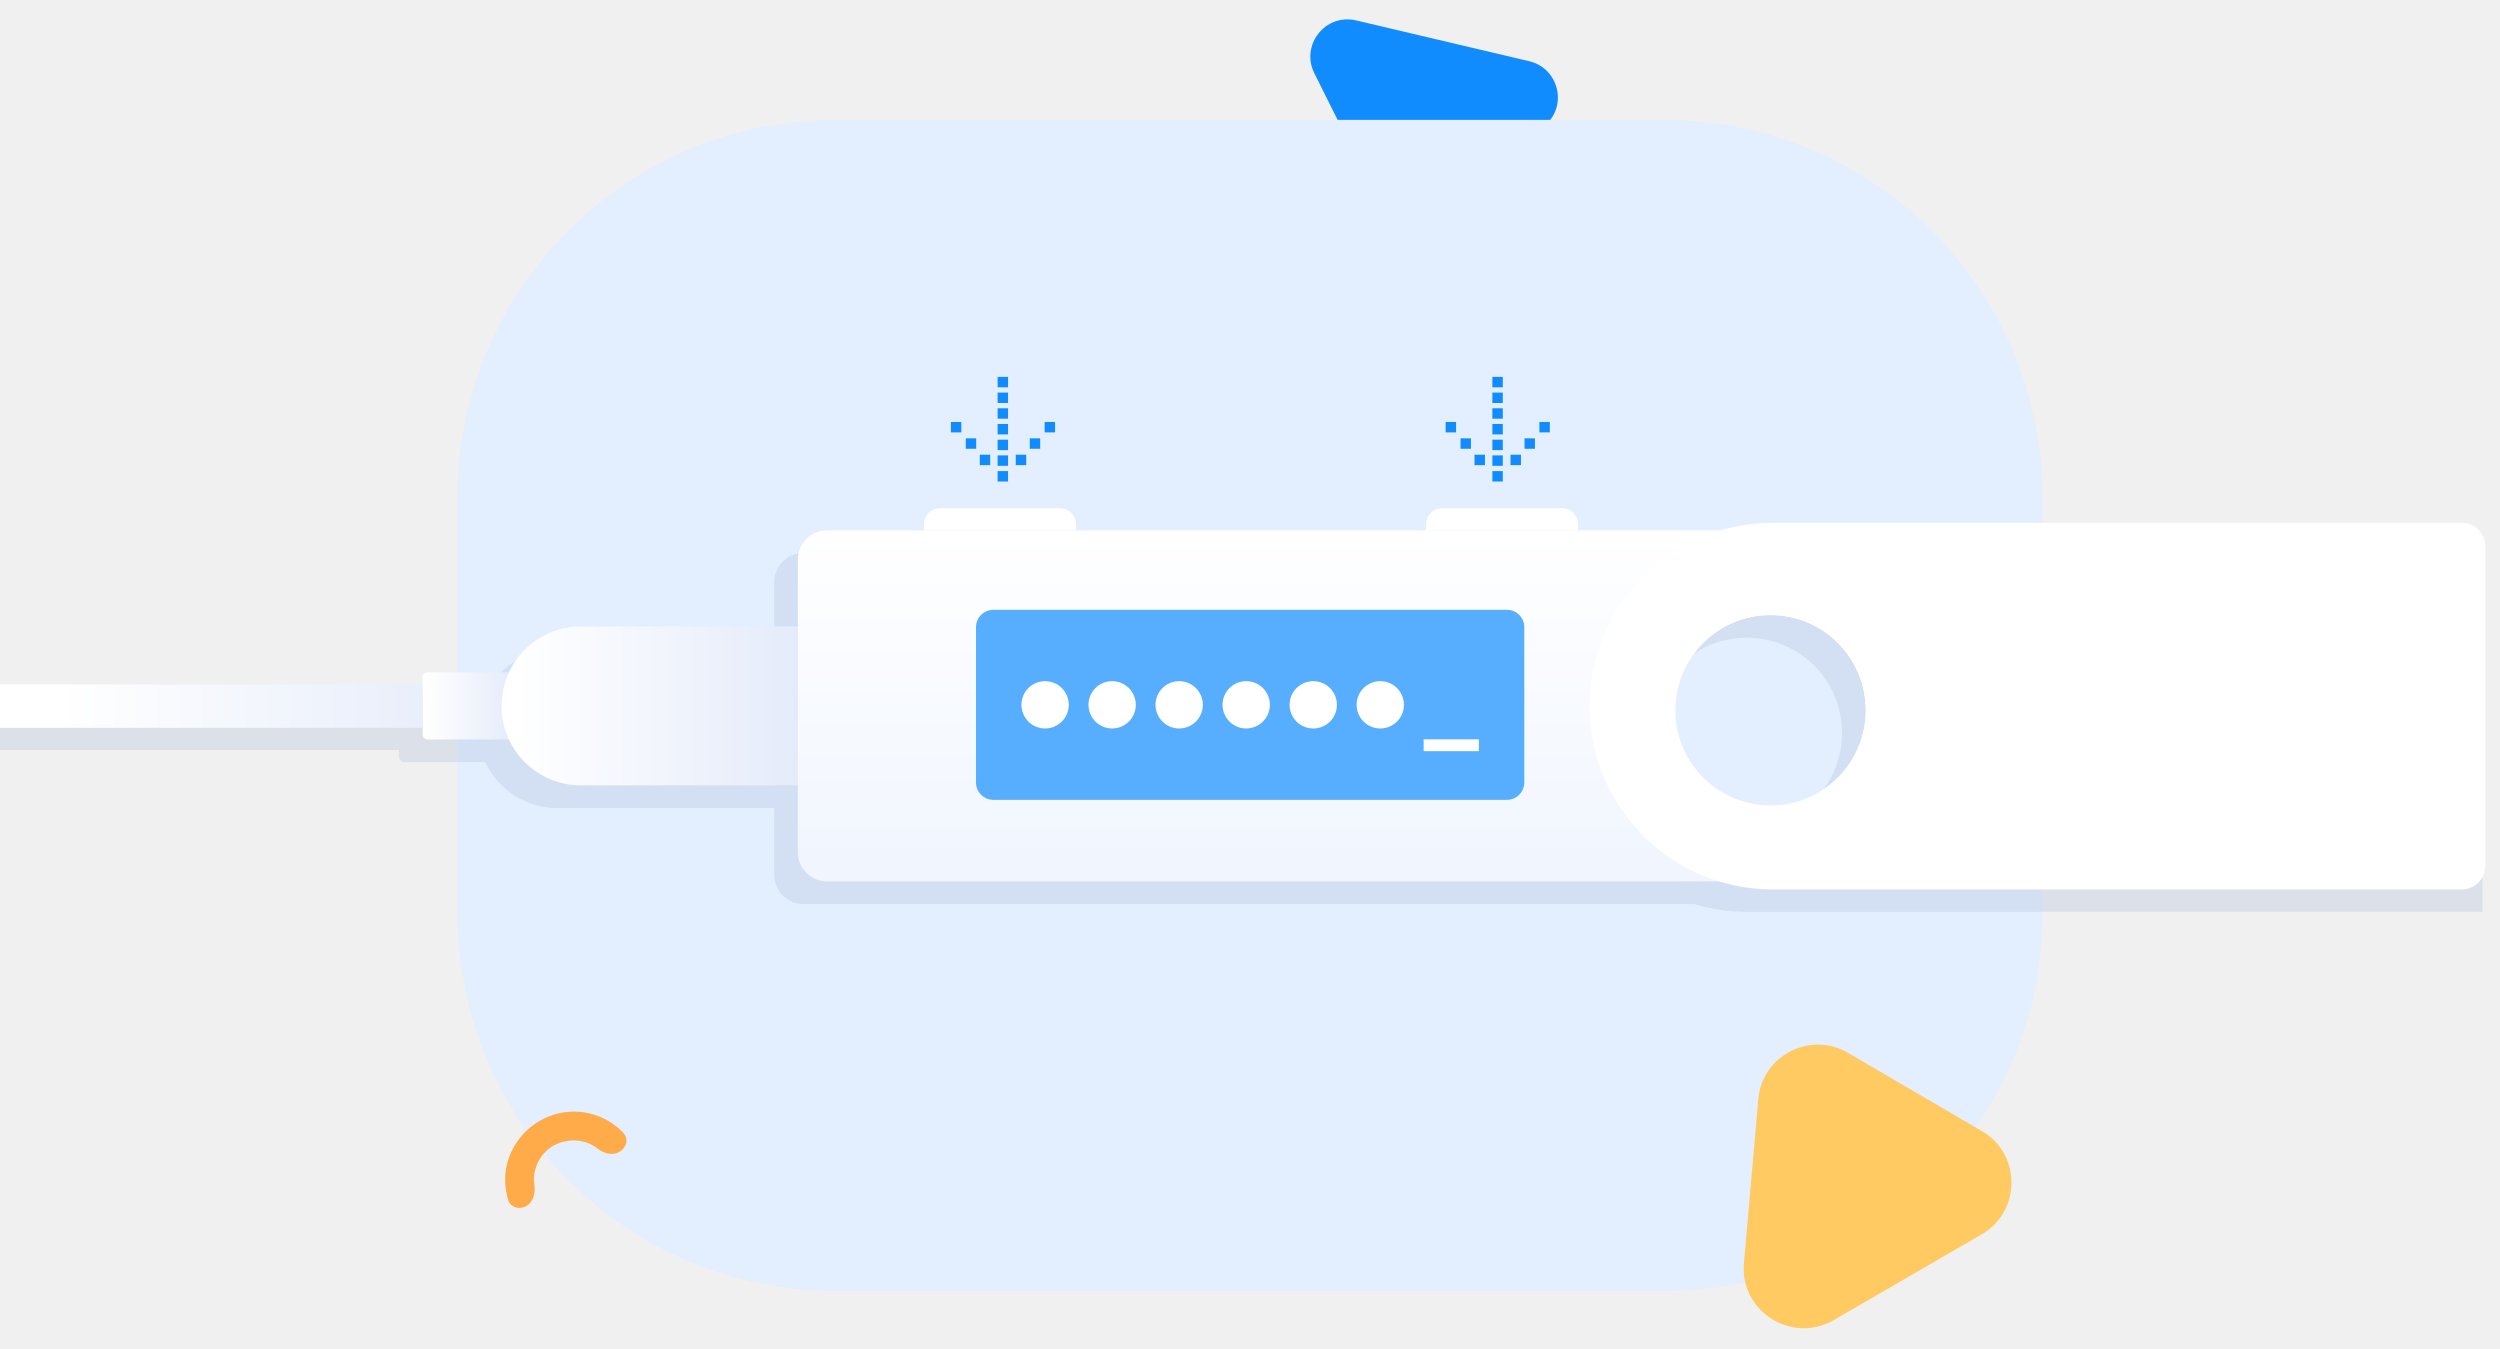
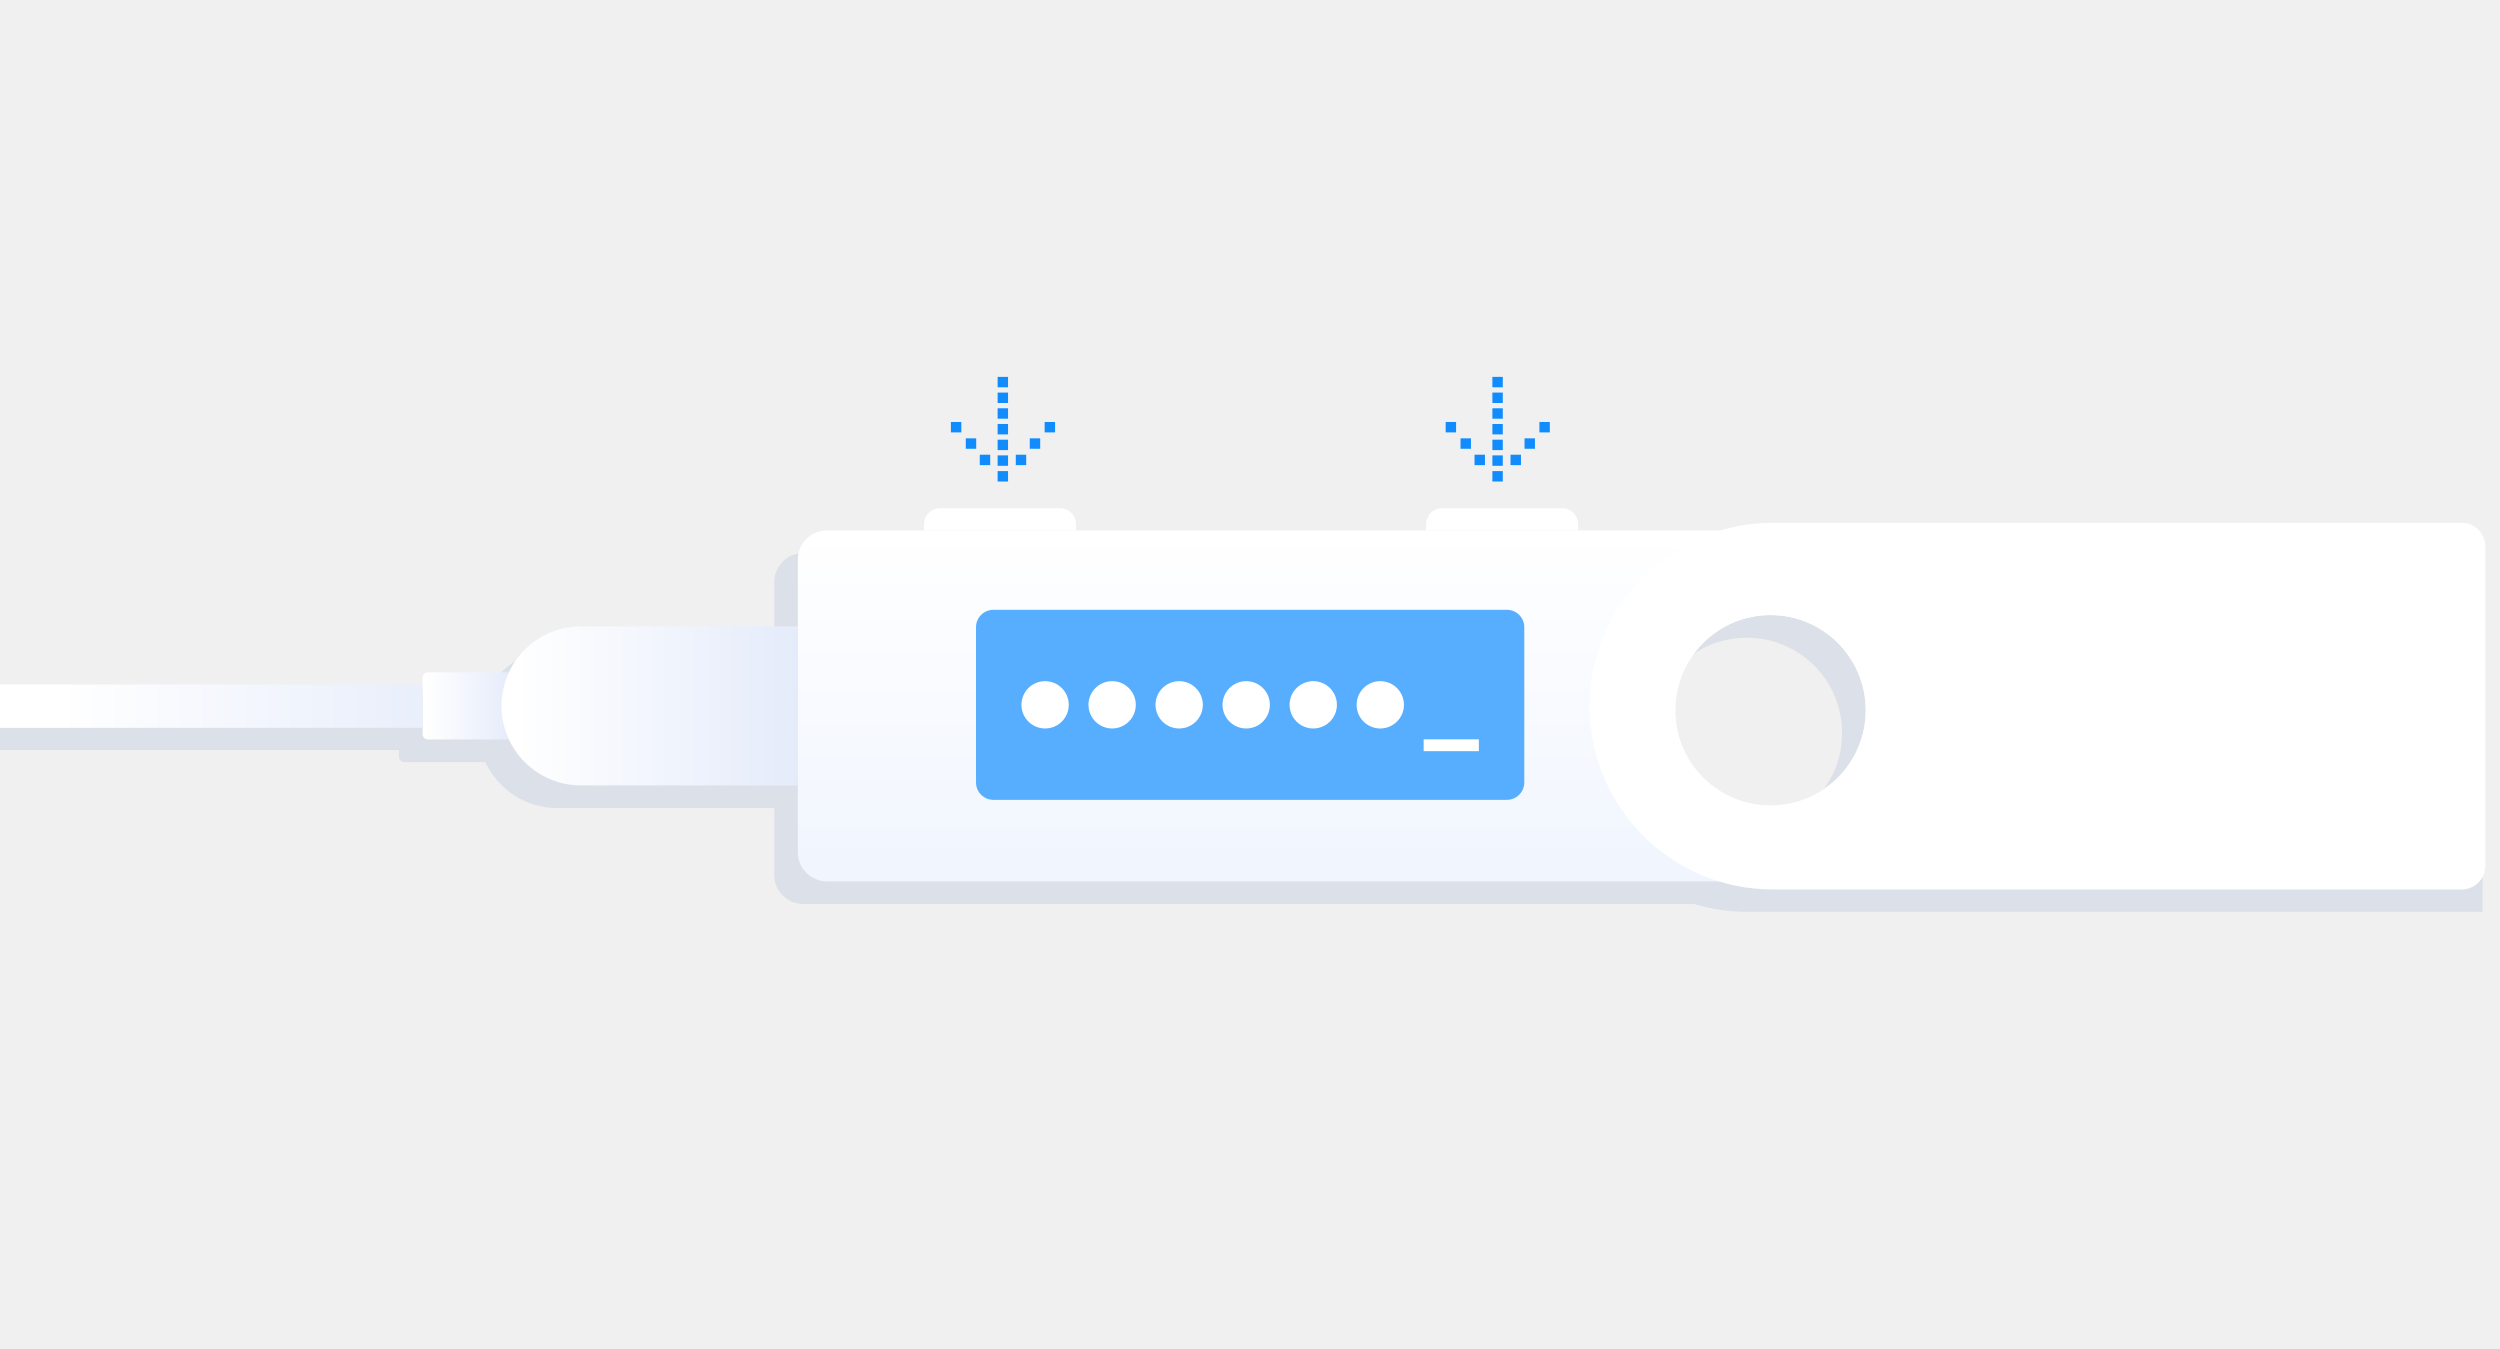
<svg xmlns="http://www.w3.org/2000/svg" width="634" height="342" viewBox="0 0 634 342" fill="none">
  <g clip-path="url(#clip0)">
-     <path d="M387.79 15.52C395.114 17.239 397.611 26.432 392.072 31.561L365.536 56.166C360.915 60.426 353.52 59.123 350.719 53.471L333.309 18.555C329.771 11.451 336.077 3.33 343.935 5.182L387.79 15.52Z" fill="#108CFF" />
-     <rect x="116" y="30.4" width="402" height="297" rx="96" fill="#E3EEFE" />
-     <path d="M133.514 305.819C131.746 306.878 129.452 306.247 128.852 304.284C127.959 301.227 127.8 297.901 128.708 294.728C129.957 290.365 132.83 286.593 136.826 284.278C140.822 281.963 145.481 281.301 149.896 282.462C153.121 283.283 155.932 285.021 158.082 287.301C159.515 288.821 158.884 291.114 157.03 292.124C155.262 293.183 153.018 292.466 151.434 291.205C150.407 290.382 149.23 289.818 147.903 289.514C145.385 288.87 142.714 289.293 140.399 290.499C138.121 291.841 136.422 293.98 135.778 296.497C135.387 297.773 135.307 299.113 135.5 300.38C135.863 302.553 135.232 304.846 133.514 305.819Z" fill="#FFAB49" />
-     <path d="M502.51 313.058C512.634 307.24 512.634 292.652 502.594 286.834L468.677 267.018C459.059 261.368 446.825 267.692 445.897 278.823L442.269 320.31C441.172 332.537 454.334 340.885 464.965 334.813L502.51 313.058Z" fill="#FFCA62" />
-     <path opacity="0.3" fill-rule="evenodd" clip-rule="evenodd" d="M629.591 138.274L443.138 138.274C438.449 138.274 433.923 138.969 429.655 140.26H394.212V138.673C394.212 136.451 392.41 134.649 390.188 134.649H359.693C357.471 134.649 355.669 136.451 355.669 138.673V140.26H266.875V138.673C266.875 136.451 265.073 134.649 262.851 134.649H232.356C230.134 134.649 228.332 136.451 228.332 138.673V140.26H203.71C199.636 140.26 196.333 143.563 196.333 147.636V164.6H141.297C133.223 164.6 126.26 169.38 123.057 176.257C123.024 176.255 122.991 176.253 122.957 176.253H102.512C101.771 176.253 101.171 176.854 101.171 177.595L101.171 179.292H-4.351V190.232H101.171L101.171 191.931C101.171 192.671 101.771 193.272 102.512 193.272H122.957C122.974 193.272 122.991 193.272 123.007 193.271C123.024 193.27 123.041 193.269 123.057 193.268C126.26 200.145 133.223 204.925 141.297 204.925H196.333V221.888C196.333 225.962 199.636 229.265 203.71 229.265H429.658C433.924 230.555 438.45 231.249 443.138 231.249L629.591 231.249V138.274ZM463.025 199.38C465.629 195.526 467.15 190.879 467.15 185.877C467.15 184.21 466.981 182.582 466.659 181.01C465.861 177.109 464.122 173.55 461.689 170.581C457.26 165.176 450.533 161.727 443 161.727C436.331 161.727 430.293 164.43 425.923 168.801C421.553 173.171 418.85 179.208 418.85 185.876C418.85 191.387 420.694 196.465 423.8 200.528C428.213 206.302 435.171 210.027 443 210.027C451.335 210.027 458.685 205.804 463.025 199.38Z" fill="#B0BFD9" />
-     <path d="M130.299 171.846C130.299 171.105 129.698 170.505 128.958 170.505H108.512C107.772 170.505 107.171 171.105 107.171 171.846V186.182C107.171 186.923 107.772 187.523 108.512 187.523H128.958C129.698 187.523 130.299 186.923 130.299 186.182V171.846Z" fill="url(#paint0_linear)" />
-     <path d="M202.334 158.852H147.298C136.187 158.852 127.18 167.903 127.18 179.014C127.18 190.125 136.187 199.177 147.298 199.177H202.334V158.852Z" fill="url(#paint1_linear)" />
-     <path d="M-4.35 173.577H107.126V184.577H-4.35V173.577Z" fill="url(#paint2_linear)" />
-     <path d="M361.669 134.512H400.212V132.925C400.212 130.702 398.411 128.901 396.188 128.901H365.693C363.471 128.901 361.669 130.702 361.669 132.925V134.512Z" fill="white" />
-     <path d="M234.332 134.512H272.875V132.925C272.875 130.702 271.073 128.901 268.851 128.901H238.356C236.133 128.901 234.332 130.702 234.332 132.925V134.512Z" fill="white" />
-     <path fill-rule="evenodd" clip-rule="evenodd" d="M209.709 134.512C205.636 134.512 202.333 137.814 202.333 141.888V216.14C202.333 220.214 205.636 223.516 209.709 223.516H488.216C492.29 223.516 495.592 220.214 495.592 216.14V141.888C495.592 137.814 492.29 134.512 488.216 134.512H209.709ZM449 204.279C462.338 204.279 473.15 193.466 473.15 180.129C473.15 166.791 462.338 155.979 449 155.979C435.662 155.979 424.85 166.791 424.85 180.129C424.85 193.466 435.662 204.279 449 204.279Z" fill="url(#paint3_linear)" />
-     <path fill-rule="evenodd" clip-rule="evenodd" d="M449.625 132.576C423.944 132.576 403.125 153.395 403.125 179.076C403.125 204.757 423.944 225.576 449.625 225.576H624.273C627.587 225.576 630.273 222.89 630.273 219.576V138.576C630.273 135.262 627.587 132.576 624.273 132.576H449.625ZM449 204.278C462.338 204.278 473.151 193.465 473.151 180.128C473.151 166.79 462.338 155.978 449 155.978C435.663 155.978 424.85 166.79 424.85 180.128C424.85 193.465 435.663 204.278 449 204.278Z" fill="white" />
+     <path opacity="0.3" fill-rule="evenodd" clip-rule="evenodd" d="M629.591 138.274L443.138 138.274C438.449 138.274 433.923 138.968 429.655 140.26H394.212V138.673C394.212 136.451 392.41 134.649 390.188 134.649H359.693C357.471 134.649 355.669 136.451 355.669 138.673V140.26H266.875V138.673C266.875 136.451 265.073 134.649 262.851 134.649H232.356C230.134 134.649 228.332 136.451 228.332 138.673V140.26H203.71C199.636 140.26 196.333 143.562 196.333 147.636V164.6H141.297C133.223 164.6 126.26 169.38 123.057 176.257C123.024 176.254 122.991 176.253 122.957 176.253H102.512C101.771 176.253 101.171 176.854 101.171 177.594L101.171 179.292H-4.351V190.232H101.171L101.171 191.93C101.171 192.671 101.771 193.272 102.512 193.272H122.957C122.974 193.272 122.991 193.271 123.007 193.271C123.024 193.27 123.041 193.269 123.057 193.268C126.26 200.145 133.223 204.925 141.297 204.925H196.333V221.888C196.333 225.962 199.636 229.264 203.71 229.264H429.658C433.924 230.555 438.45 231.249 443.138 231.249L629.591 231.249V138.274ZM463.025 199.38C465.629 195.525 467.15 190.879 467.15 185.877C467.15 184.21 466.981 182.582 466.659 181.01C465.861 177.109 464.122 173.55 461.689 170.581C457.26 165.176 450.533 161.727 443 161.727C436.331 161.727 430.293 164.43 425.923 168.801C421.553 173.171 418.85 179.208 418.85 185.876C418.85 191.386 420.694 196.465 423.8 200.528C428.213 206.302 435.171 210.026 443 210.026C451.335 210.026 458.685 205.803 463.025 199.38Z" fill="#B0BFD9" />
+     <path d="M130.299 171.846C130.299 171.105 129.699 170.505 128.958 170.505H108.513C107.772 170.505 107.171 171.105 107.171 171.846V186.182C107.171 186.923 107.772 187.523 108.513 187.523H128.958C129.699 187.523 130.299 186.923 130.299 186.182V171.846Z" fill="url(#paint0_linear)" />
+     <path d="M202.334 158.852H147.298C136.187 158.852 127.18 167.904 127.18 179.014V179.014C127.18 190.125 136.187 199.177 147.298 199.177H202.334V158.852Z" fill="url(#paint1_linear)" />
+     <path d="M-4.35 173.577H107.125V184.577H-4.35V173.577Z" fill="url(#paint2_linear)" />
+     <path d="M361.669 134.512H400.212V132.925C400.212 130.703 398.411 128.901 396.188 128.901H365.693C363.471 128.901 361.669 130.703 361.669 132.925V134.512Z" fill="white" />
+     <path d="M234.332 134.512H272.875V132.925C272.875 130.703 271.074 128.901 268.851 128.901H238.356C236.134 128.901 234.332 130.703 234.332 132.925V134.512Z" fill="white" />
+     <path fill-rule="evenodd" clip-rule="evenodd" d="M209.71 134.511C205.636 134.511 202.333 137.814 202.333 141.888V216.14C202.333 220.214 205.636 223.516 209.71 223.516H488.216C492.29 223.516 495.593 220.214 495.593 216.14V141.888C495.593 137.814 492.29 134.511 488.216 134.511H209.71ZM449 204.279C462.338 204.279 473.15 193.466 473.15 180.128C473.15 166.791 462.338 155.978 449 155.978C435.663 155.978 424.85 166.791 424.85 180.128C424.85 193.466 435.663 204.279 449 204.279Z" fill="url(#paint3_linear)" />
+     <path fill-rule="evenodd" clip-rule="evenodd" d="M449.625 132.576C423.944 132.576 403.125 153.395 403.125 179.076C403.125 204.758 423.944 225.576 449.625 225.576H624.273C627.587 225.576 630.273 222.89 630.273 219.576V138.576C630.273 135.263 627.587 132.576 624.273 132.576H449.625ZM449 204.278C462.338 204.278 473.15 193.466 473.15 180.128C473.15 166.79 462.338 155.978 449 155.978C435.663 155.978 424.85 166.79 424.85 180.128C424.85 193.466 435.663 204.278 449 204.278Z" fill="white" />
    <rect x="247.515" y="154.646" width="139.046" height="48.194" rx="4.412" fill="#57AEFF" />
    <circle cx="265.038" cy="178.742" r="6" fill="white" />
    <circle cx="282.038" cy="178.742" r="6" fill="white" />
    <circle cx="299.038" cy="178.742" r="6" fill="white" />
    <circle cx="316.038" cy="178.742" r="6" fill="white" />
    <circle cx="333.038" cy="178.742" r="6" fill="white" />
    <circle cx="350.038" cy="178.742" r="6" fill="white" />
    <rect x="361.038" y="187.497" width="14" height="3" fill="white" />
-     <rect x="381.109" y="119.468" width="2.642" height="2.642" transform="rotate(90 381.109 119.468)" fill="#108CFF" />
-     <rect x="381.109" y="115.486" width="2.642" height="2.642" transform="rotate(90 381.109 115.486)" fill="#108CFF" />
-     <rect x="381.109" y="111.504" width="2.642" height="2.642" transform="rotate(90 381.109 111.504)" fill="#108CFF" />
-     <rect x="381.109" y="107.522" width="2.642" height="2.642" transform="rotate(90 381.109 107.522)" fill="#108CFF" />
-     <rect x="381.109" y="103.541" width="2.642" height="2.642" transform="rotate(90 381.109 103.541)" fill="#108CFF" />
-     <rect x="381.109" y="99.559" width="2.642" height="2.642" transform="rotate(90 381.109 99.5586)" fill="#108CFF" />
-     <rect x="381.109" y="95.577" width="2.642" height="2.642" transform="rotate(90 381.109 95.5771)" fill="#108CFF" />
+     <rect x="381.11" y="119.468" width="2.642" height="2.642" transform="rotate(90 381.11 119.468)" fill="#108CFF" />
+     <rect x="381.11" y="115.486" width="2.642" height="2.642" transform="rotate(90 381.11 115.486)" fill="#108CFF" />
+     <rect x="381.11" y="111.504" width="2.642" height="2.642" transform="rotate(90 381.11 111.504)" fill="#108CFF" />
+     <rect x="381.11" y="107.522" width="2.642" height="2.642" transform="rotate(90 381.11 107.522)" fill="#108CFF" />
+     <rect x="381.11" y="103.541" width="2.642" height="2.642" transform="rotate(90 381.11 103.541)" fill="#108CFF" />
+     <rect x="381.11" y="99.559" width="2.642" height="2.642" transform="rotate(90 381.11 99.5589)" fill="#108CFF" />
+     <rect x="381.11" y="95.577" width="2.642" height="2.642" transform="rotate(90 381.11 95.5771)" fill="#108CFF" />
    <rect x="385.713" y="115.316" width="2.642" height="2.642" transform="rotate(90 385.713 115.316)" fill="#108CFF" />
    <rect width="2.642" height="2.642" transform="matrix(-4.37114e-08 1 1 4.37114e-08 373.941 115.316)" fill="#108CFF" />
    <rect x="389.261" y="111.165" width="2.642" height="2.642" transform="rotate(90 389.261 111.165)" fill="#108CFF" />
    <rect width="2.642" height="2.642" transform="matrix(-4.37114e-08 1 1 4.37114e-08 370.393 111.165)" fill="#108CFF" />
-     <rect x="393.035" y="107.015" width="2.642" height="2.642" transform="rotate(90 393.035 107.015)" fill="#108CFF" />
-     <rect width="2.642" height="2.642" transform="matrix(-4.37114e-08 1 1 4.37114e-08 366.619 107.015)" fill="#108CFF" />
+     <rect x="393.035" y="107.014" width="2.642" height="2.642" transform="rotate(90 393.035 107.014)" fill="#108CFF" />
+     <rect width="2.642" height="2.642" transform="matrix(-4.37114e-08 1 1 4.37114e-08 366.619 107.014)" fill="#108CFF" />
    <rect x="255.641" y="119.468" width="2.642" height="2.642" transform="rotate(90 255.641 119.468)" fill="#108CFF" />
    <rect x="255.641" y="115.486" width="2.642" height="2.642" transform="rotate(90 255.641 115.486)" fill="#108CFF" />
    <rect x="255.641" y="111.504" width="2.642" height="2.642" transform="rotate(90 255.641 111.504)" fill="#108CFF" />
    <rect x="255.641" y="107.522" width="2.642" height="2.642" transform="rotate(90 255.641 107.522)" fill="#108CFF" />
    <rect x="255.641" y="103.541" width="2.642" height="2.642" transform="rotate(90 255.641 103.541)" fill="#108CFF" />
-     <rect x="255.641" y="99.559" width="2.642" height="2.642" transform="rotate(90 255.641 99.5586)" fill="#108CFF" />
+     <rect x="255.641" y="99.559" width="2.642" height="2.642" transform="rotate(90 255.641 99.5589)" fill="#108CFF" />
    <rect x="255.641" y="95.577" width="2.642" height="2.642" transform="rotate(90 255.641 95.5771)" fill="#108CFF" />
    <rect x="260.244" y="115.316" width="2.642" height="2.642" transform="rotate(90 260.244 115.316)" fill="#108CFF" />
    <rect width="2.642" height="2.642" transform="matrix(-4.37114e-08 1 1 4.37114e-08 248.472 115.316)" fill="#108CFF" />
    <rect x="263.793" y="111.165" width="2.642" height="2.642" transform="rotate(90 263.793 111.165)" fill="#108CFF" />
    <rect width="2.642" height="2.642" transform="matrix(-4.37114e-08 1 1 4.37114e-08 244.924 111.165)" fill="#108CFF" />
-     <rect x="267.566" y="107.015" width="2.642" height="2.642" transform="rotate(90 267.566 107.015)" fill="#108CFF" />
-     <rect width="2.642" height="2.642" transform="matrix(-4.37114e-08 1 1 4.37114e-08 241.15 107.015)" fill="#108CFF" />
+     <rect x="267.566" y="107.014" width="2.642" height="2.642" transform="rotate(90 267.566 107.014)" fill="#108CFF" />
+     <rect width="2.642" height="2.642" transform="matrix(-4.37114e-08 1 1 4.37114e-08 241.15 107.014)" fill="#108CFF" />
  </g>
  <defs>
-     <linearGradient id="paint0_linear" x1="108.002" y1="177.843" x2="130.05" y2="177.843" gradientUnits="userSpaceOnUse">
+     <linearGradient id="paint0_linear" x1="108.003" y1="177.843" x2="130.051" y2="177.843" gradientUnits="userSpaceOnUse">
      <stop stop-color="white" />
      <stop offset="1" stop-color="#E4EBFA" />
    </linearGradient>
    <linearGradient id="paint1_linear" x1="130.799" y1="181.58" x2="202.922" y2="181.58" gradientUnits="userSpaceOnUse">
      <stop stop-color="white" />
      <stop offset="1" stop-color="#E4EBFA" />
    </linearGradient>
-     <linearGradient id="paint2_linear" x1="14.888" y1="173.577" x2="126.605" y2="173.577" gradientUnits="userSpaceOnUse">
+     <linearGradient id="paint2_linear" x1="14.887" y1="173.577" x2="126.604" y2="173.577" gradientUnits="userSpaceOnUse">
      <stop stop-color="white" />
      <stop offset="1" stop-color="#E4EBFA" />
    </linearGradient>
-     <linearGradient id="paint3_linear" x1="348.963" y1="134.512" x2="348.963" y2="224.325" gradientUnits="userSpaceOnUse">
+     <linearGradient id="paint3_linear" x1="348.963" y1="134.511" x2="348.963" y2="224.325" gradientUnits="userSpaceOnUse">
      <stop stop-color="white" />
      <stop offset="1" stop-color="#F0F5FE" />
    </linearGradient>
    <clipPath id="clip0">
      <rect width="634" height="341" fill="white" transform="translate(0 0.900391)" />
    </clipPath>
  </defs>
</svg>
